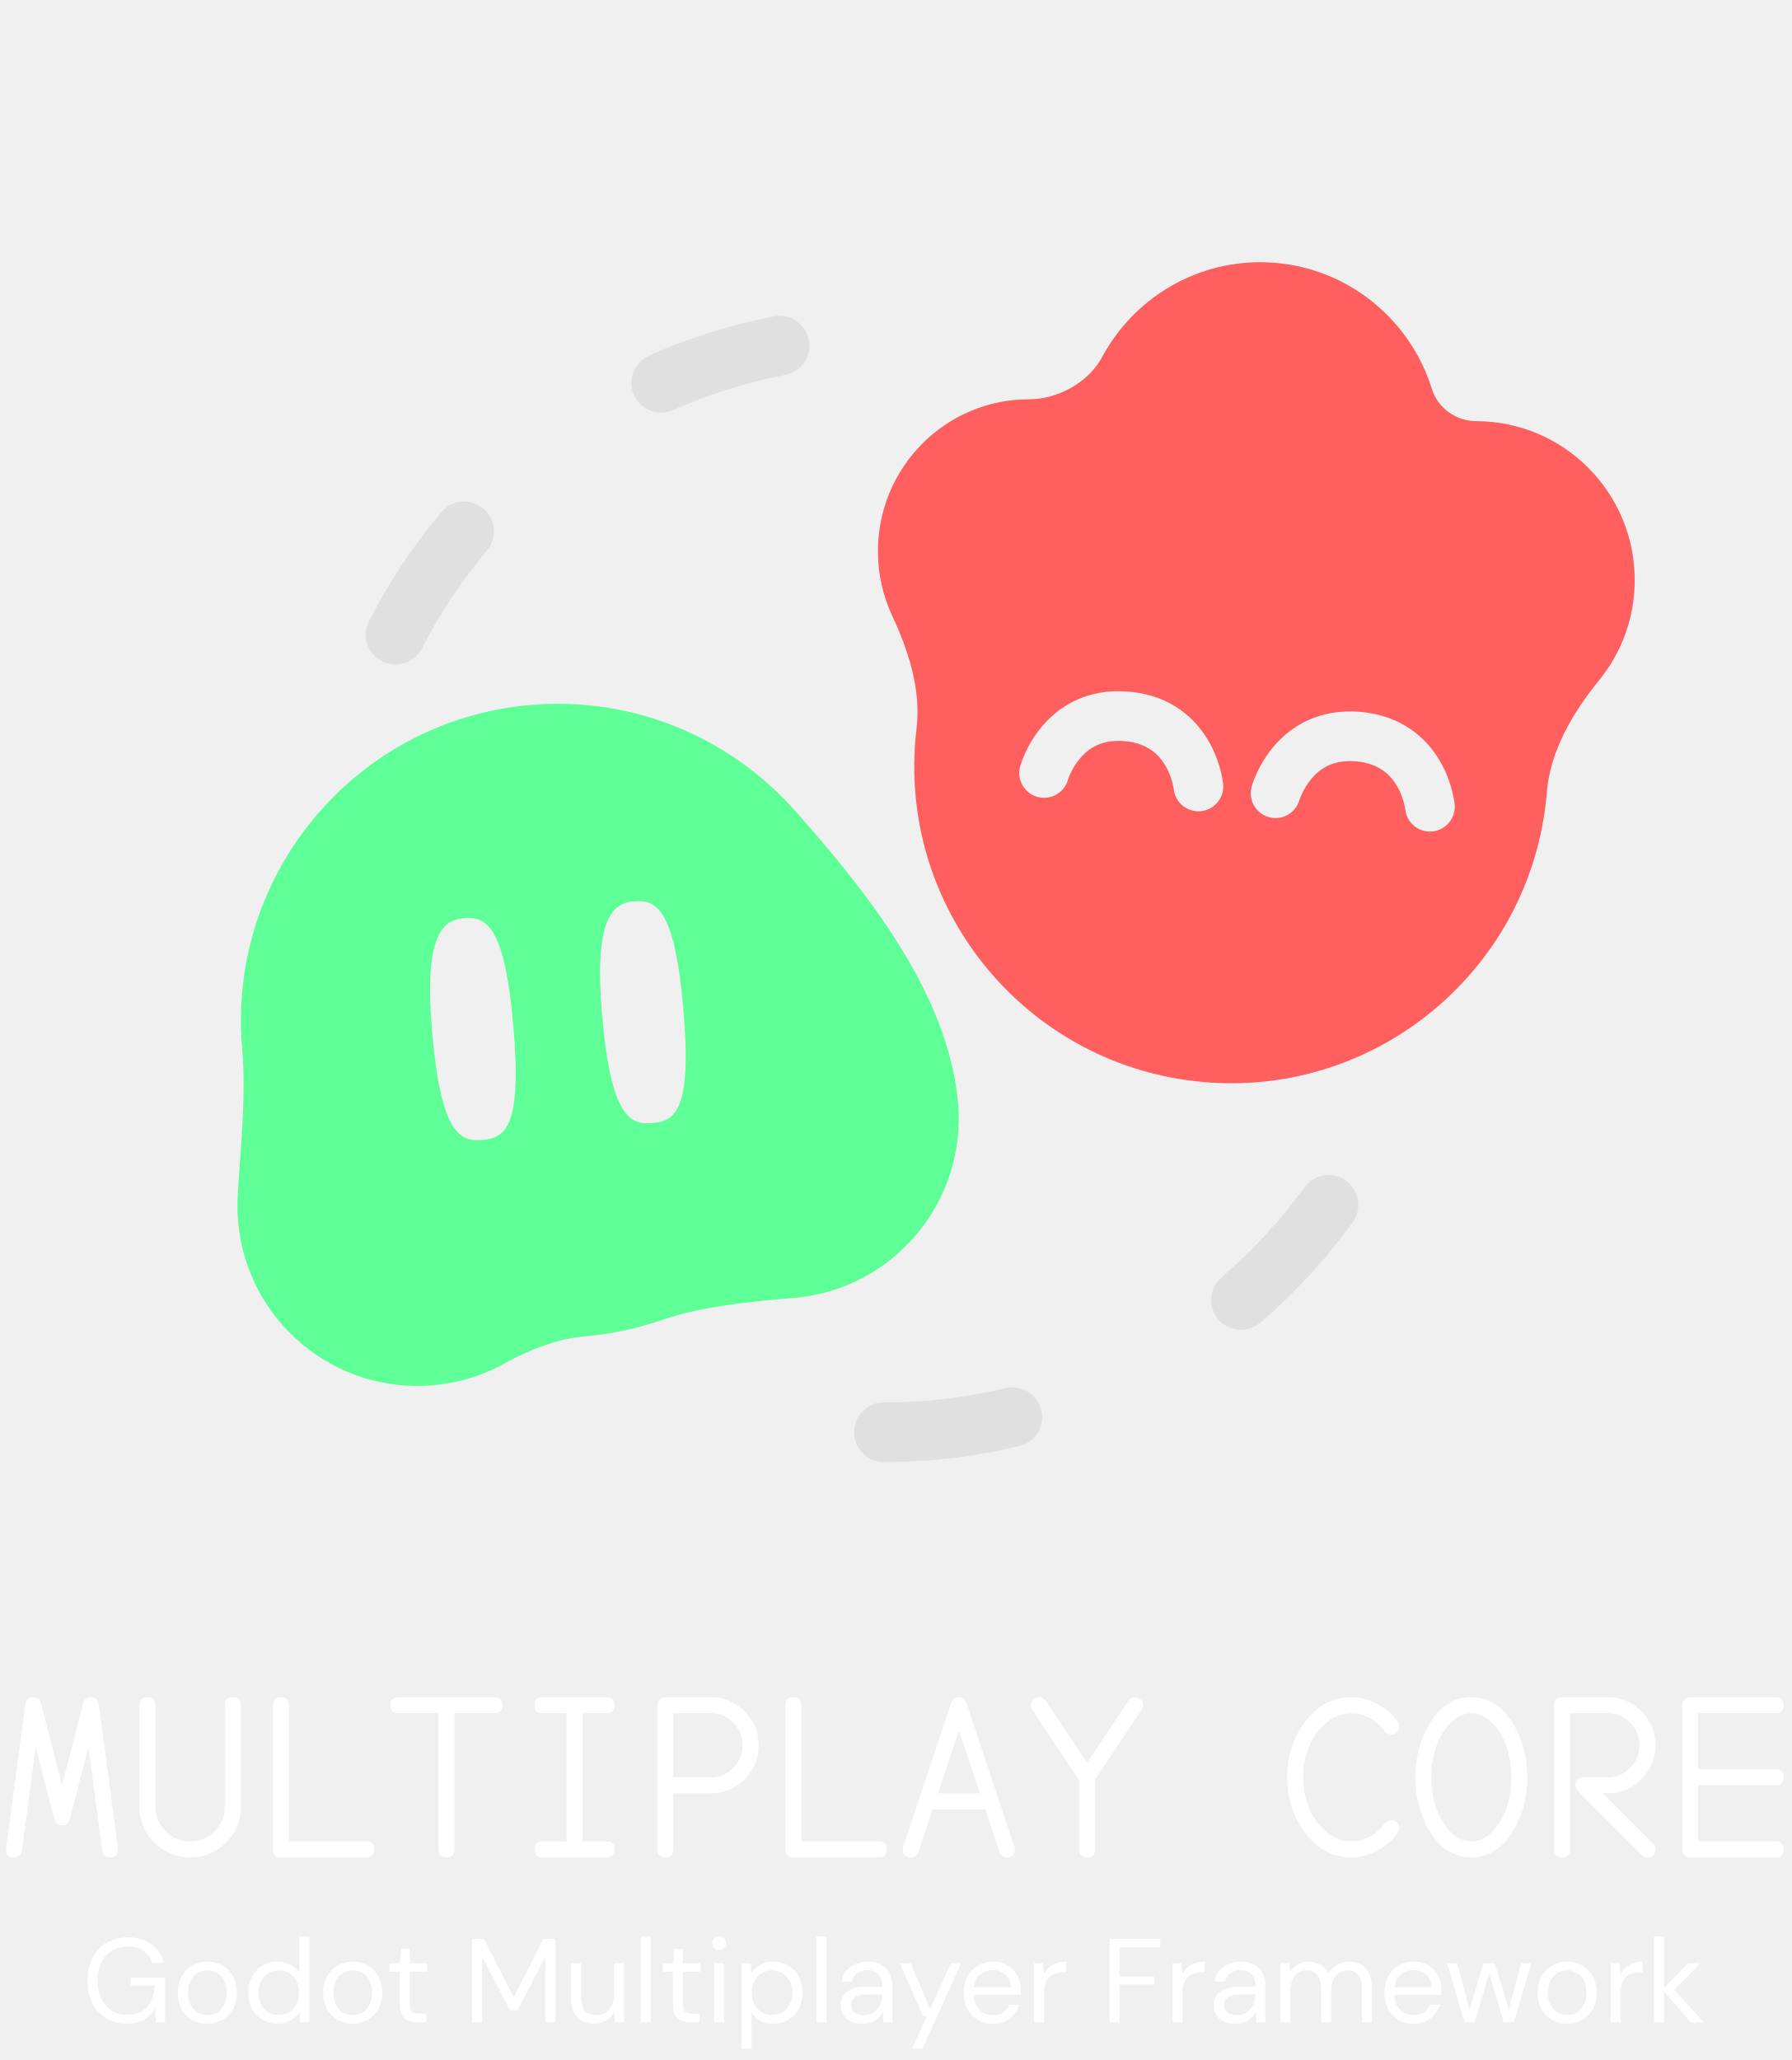
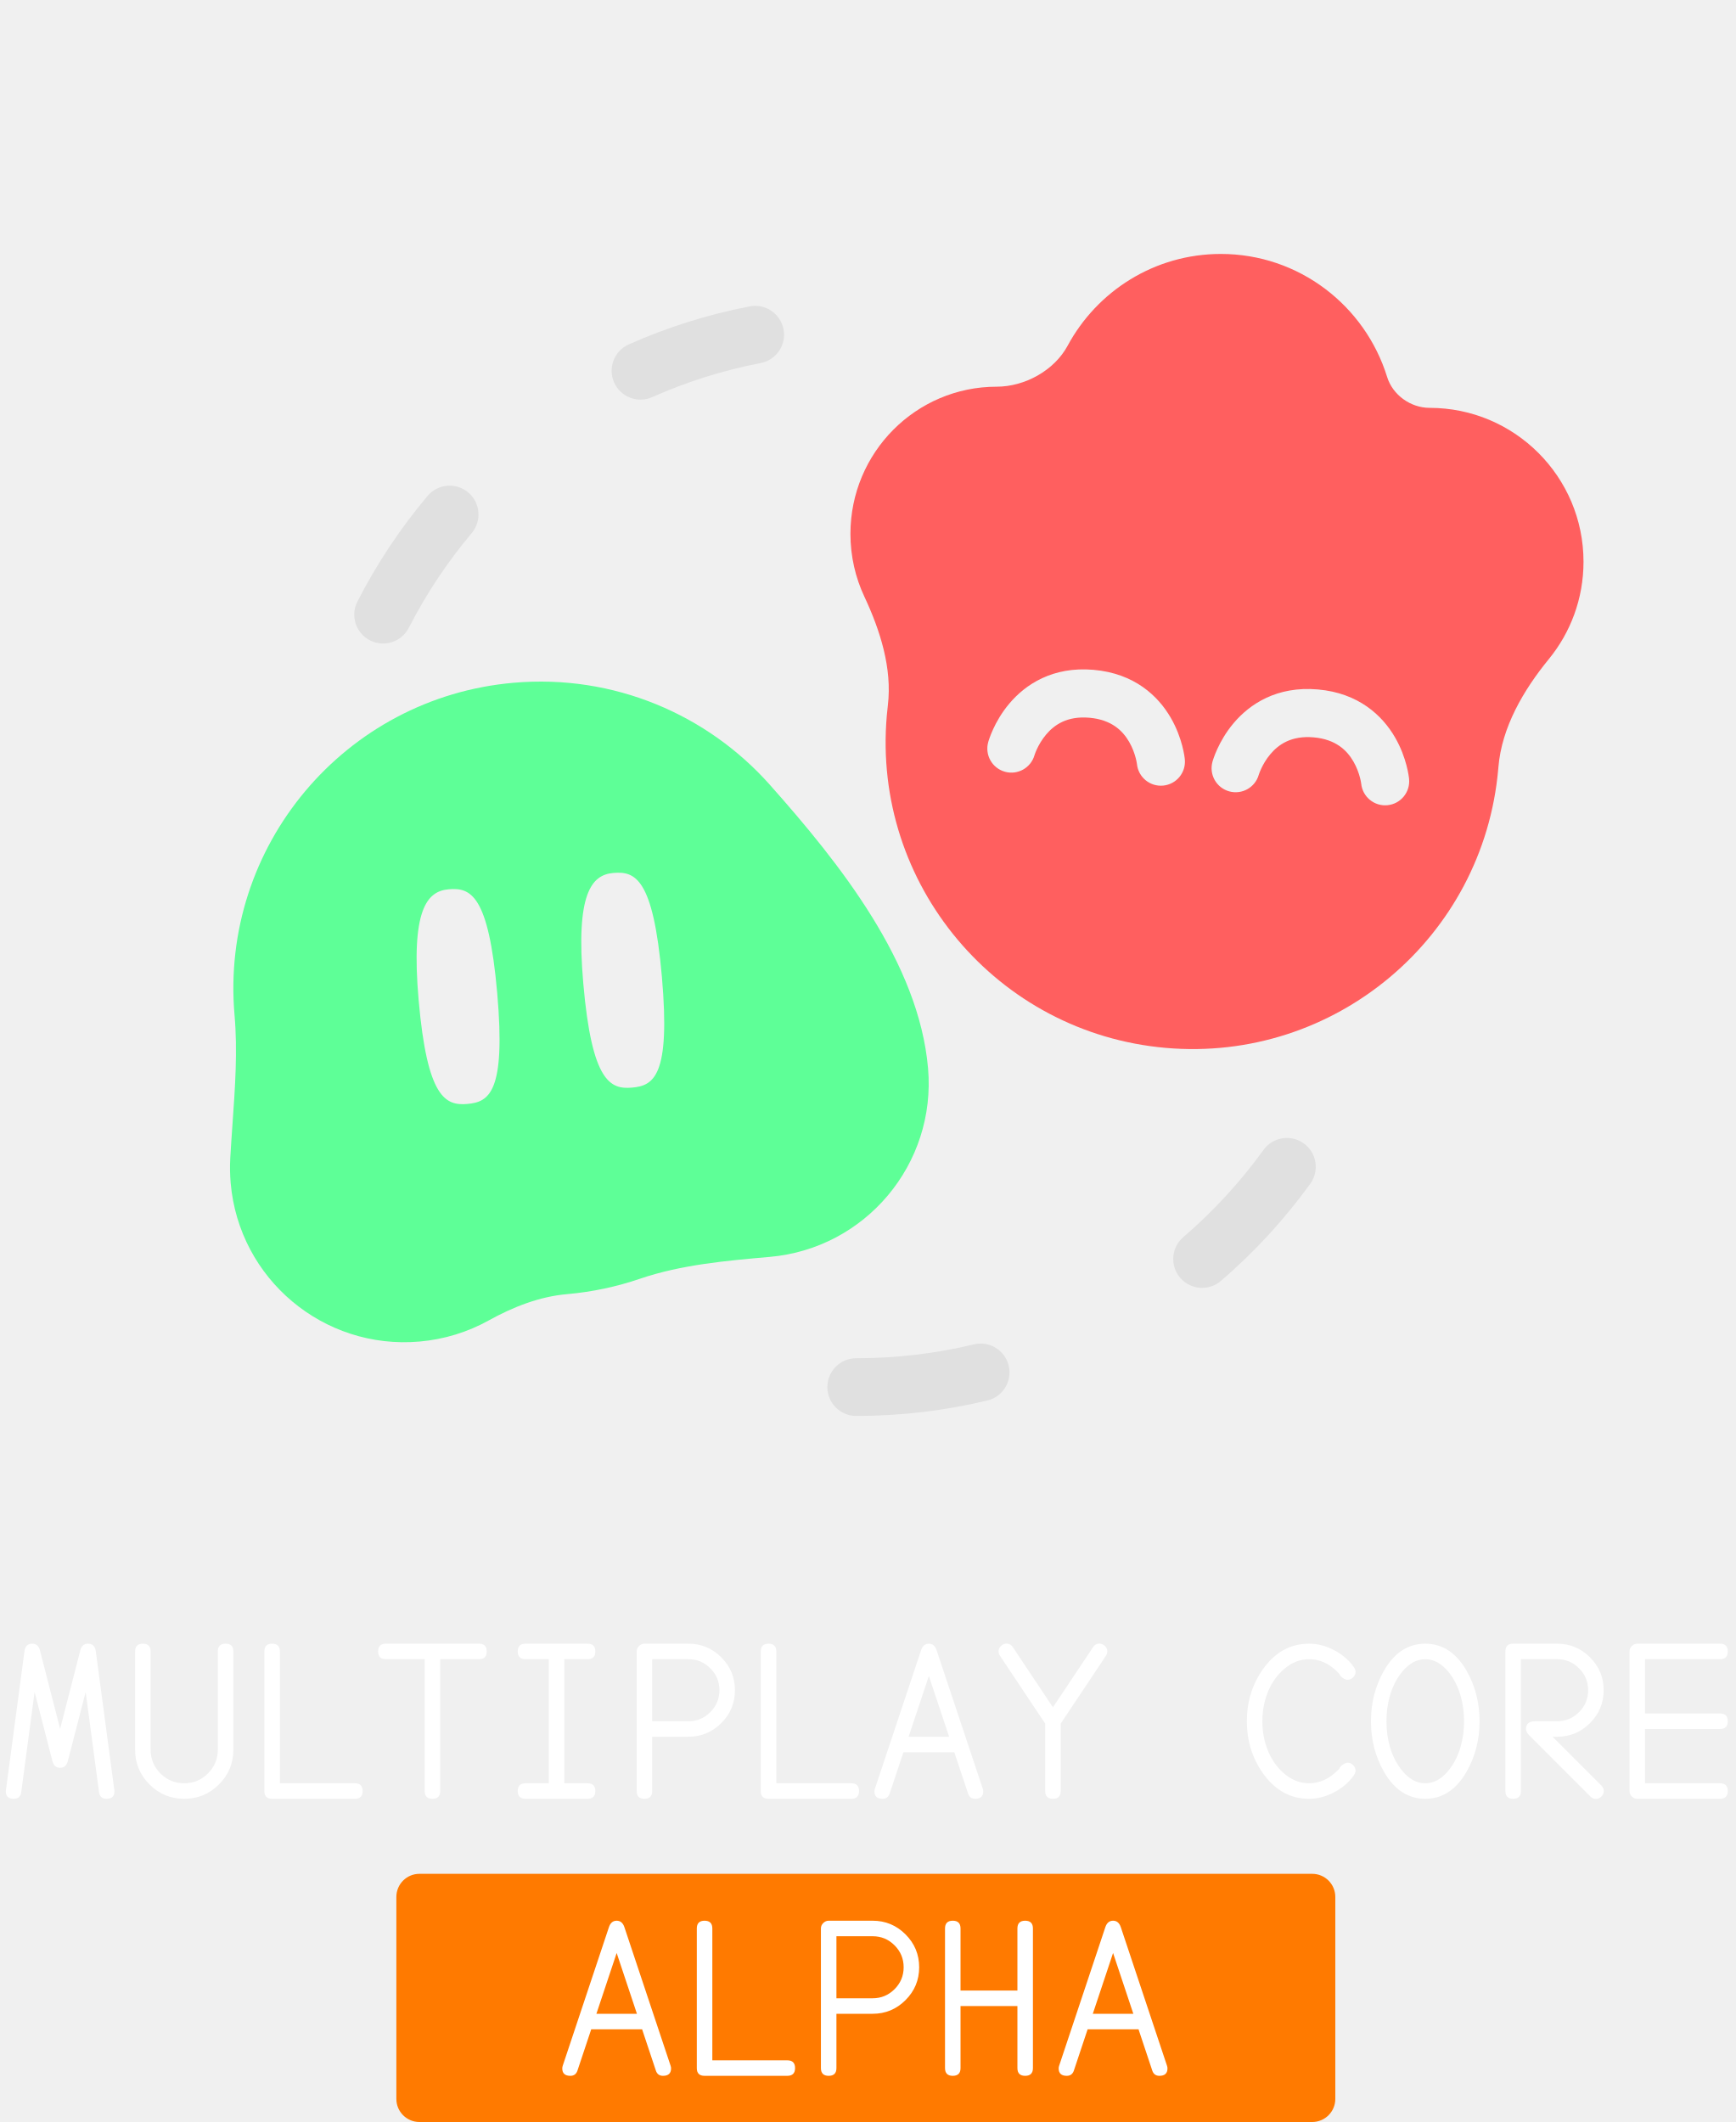
- <svg xmlns="http://www.w3.org/2000/svg" width="902" height="1037" viewBox="0 0 902 1037" fill="none">
+ <svg xmlns="http://www.w3.org/2000/svg" width="902" height="1103" viewBox="0 0 902 1103" fill="none">
  <path d="M59.469 931.076C59.469 933.692 58.107 935 55.384 935C53.055 935 51.747 933.835 51.46 931.506L44.526 879.476L35.281 915.274C34.672 917.675 33.328 918.875 31.25 918.875C29.172 918.875 27.828 917.675 27.219 915.274L17.974 879.476L11.04 931.506C10.753 933.835 9.445 935 7.116 935C4.393 935 3.031 933.692 3.031 931.076C3.031 930.861 3.049 930.646 3.085 930.431L12.706 858.352C13.029 855.701 14.373 854.375 16.738 854.375C18.816 854.375 20.16 855.54 20.769 857.869L31.25 898.665L41.731 857.869C42.34 855.54 43.648 854.375 45.655 854.375C48.092 854.375 49.471 855.701 49.794 858.352L59.415 930.431C59.451 930.646 59.469 930.861 59.469 931.076ZM121.281 909.469C121.281 916.528 118.791 922.548 113.81 927.529C108.829 932.51 102.809 935 95.75 935C88.691 935 82.671 932.51 77.69 927.529C72.709 922.548 70.219 916.528 70.219 909.469V858.406C70.219 855.719 71.562 854.375 74.25 854.375C76.938 854.375 78.281 855.719 78.281 858.406V909.469C78.281 914.27 79.983 918.391 83.388 921.831C86.828 925.235 90.948 926.938 95.75 926.938C100.552 926.938 104.655 925.235 108.059 921.831C111.499 918.391 113.219 914.27 113.219 909.469V858.406C113.219 855.719 114.563 854.375 117.25 854.375C119.938 854.375 121.281 855.719 121.281 858.406V909.469ZM188.469 930.969C188.469 933.656 187.125 935 184.438 935H141.438C138.75 935 137.406 933.674 137.406 931.022V858.406C137.406 855.719 138.75 854.375 141.438 854.375C144.125 854.375 145.469 855.719 145.469 858.406V926.938H184.438C187.125 926.938 188.469 928.281 188.469 930.969ZM252.969 858.406C252.969 861.094 251.625 862.438 248.938 862.438H228.781V930.969C228.781 933.656 227.438 935 224.75 935C222.062 935 220.719 933.656 220.719 930.969V862.438H200.562C197.875 862.438 196.531 861.094 196.531 858.406C196.531 855.719 197.875 854.375 200.562 854.375H248.938C251.625 854.375 252.969 855.719 252.969 858.406ZM309.406 930.969C309.406 933.656 308.062 935 305.375 935H273.125C270.438 935 269.094 933.656 269.094 930.969C269.094 928.281 270.438 926.938 273.125 926.938H285.219V862.438H273.125C270.438 862.438 269.094 861.094 269.094 858.406C269.094 855.719 270.438 854.375 273.125 854.375H305.375C308.062 854.375 309.406 855.719 309.406 858.406C309.406 861.094 308.062 862.438 305.375 862.438H293.281V926.938H305.375C308.062 926.938 309.406 928.281 309.406 930.969ZM381.969 878.562C381.969 885.227 379.604 890.925 374.874 895.655C370.144 900.385 364.446 902.75 357.781 902.75H338.969V930.969C338.969 933.656 337.625 935 334.938 935C332.25 935 330.906 933.656 330.906 930.969V858.406C330.906 857.331 331.3 856.4 332.089 855.611C332.913 854.787 333.863 854.375 334.938 854.375H357.781C364.446 854.375 370.144 856.74 374.874 861.47C379.604 866.2 381.969 871.898 381.969 878.562ZM373.906 878.562C373.906 874.119 372.33 870.321 369.176 867.167C366.023 864.014 362.225 862.438 357.781 862.438H338.969V894.688H357.781C362.225 894.688 366.023 893.111 369.176 889.958C372.33 886.804 373.906 883.006 373.906 878.562ZM446.469 930.969C446.469 933.656 445.125 935 442.438 935H399.438C396.75 935 395.406 933.674 395.406 931.022V858.406C395.406 855.719 396.75 854.375 399.438 854.375C402.125 854.375 403.469 855.719 403.469 858.406V926.938H442.438C445.125 926.938 446.469 928.281 446.469 930.969ZM511.022 931.13C511.022 933.71 509.625 935 506.83 935C504.967 935 503.73 934.086 503.121 932.259L495.973 910.812H469.528L462.379 932.259C461.77 934.086 460.533 935 458.67 935C455.875 935 454.478 933.71 454.478 931.13C454.478 930.664 454.567 930.18 454.746 929.679L478.719 857.761C479.471 855.504 480.815 854.375 482.75 854.375C484.685 854.375 486.029 855.504 486.781 857.761L510.754 929.679C510.933 930.18 511.022 930.664 511.022 931.13ZM493.285 902.75L482.75 871.145L472.215 902.75H493.285ZM575.522 858.352C575.522 859.141 575.272 859.911 574.77 860.664L551.281 895.924V930.969C551.281 933.656 549.938 935 547.25 935C544.562 935 543.219 933.656 543.219 930.969V895.924L519.73 860.664C519.228 859.911 518.978 859.141 518.978 858.352C518.978 857.277 519.408 856.346 520.268 855.557C521.128 854.733 522.095 854.321 523.17 854.321C524.496 854.321 525.571 854.93 526.395 856.149L547.25 887.431L568.105 856.149C568.929 854.93 570.004 854.321 571.33 854.321C572.405 854.321 573.373 854.733 574.233 855.557C575.093 856.346 575.522 857.277 575.522 858.352ZM704.522 920.326C704.522 921.115 704.218 921.957 703.609 922.853C701.1 926.436 697.696 929.356 693.396 931.614C689.132 933.871 684.796 935 680.389 935C670.678 935 662.687 930.593 656.416 921.778C650.826 913.858 648.031 904.828 648.031 894.688C648.031 884.547 650.826 875.517 656.416 867.597C662.687 858.782 670.678 854.375 680.389 854.375C684.796 854.375 689.132 855.504 693.396 857.761C697.696 860.019 701.1 862.939 703.609 866.522C704.218 867.418 704.522 868.26 704.522 869.049C704.522 870.124 704.093 871.073 703.233 871.897C702.408 872.722 701.441 873.134 700.33 873.134C699.649 873.134 698.825 872.811 697.858 872.166C696.926 871.485 696.37 870.84 696.191 870.231C696.155 870.16 695.779 869.747 695.063 868.995C690.691 864.623 685.8 862.438 680.389 862.438C675.408 862.438 670.839 864.355 666.683 868.189C662.992 871.557 660.233 875.803 658.405 880.927C656.864 885.227 656.094 889.814 656.094 894.688C656.094 899.561 656.864 904.147 658.405 908.447C660.233 913.572 662.974 917.818 666.629 921.186C670.785 925.02 675.372 926.938 680.389 926.938C685.764 926.938 690.655 924.752 695.063 920.38C695.385 920.129 695.761 919.735 696.191 919.197C696.227 918.66 696.765 918.033 697.804 917.316C698.879 916.6 699.721 916.241 700.33 916.241C701.441 916.241 702.408 916.653 703.233 917.477C704.093 918.302 704.522 919.251 704.522 920.326ZM768.969 894.688C768.969 904.327 766.711 913.088 762.196 920.971C756.821 930.324 749.673 935 740.75 935C731.828 935 724.679 930.324 719.304 920.971C714.789 913.088 712.531 904.327 712.531 894.688C712.531 885.048 714.789 876.287 719.304 868.404C724.679 859.051 731.828 854.375 740.75 854.375C749.673 854.375 756.821 859.051 762.196 868.404C766.711 876.287 768.969 885.048 768.969 894.688ZM760.906 894.688C760.906 889.993 760.315 885.586 759.133 881.465C757.735 876.592 755.585 872.399 752.683 868.888C749.099 864.588 745.122 862.438 740.75 862.438C736.378 862.438 732.401 864.588 728.817 868.888C725.915 872.399 723.765 876.592 722.368 881.465C721.185 885.586 720.594 889.993 720.594 894.688C720.594 899.382 721.185 903.789 722.368 907.91C723.765 912.783 725.915 916.976 728.817 920.487C732.401 924.787 736.378 926.938 740.75 926.938C745.122 926.938 749.099 924.787 752.683 920.487C755.585 916.976 757.735 912.783 759.133 907.91C760.315 903.789 760.906 899.382 760.906 894.688ZM833.522 930.915C833.522 932.026 833.11 932.993 832.286 933.817C831.462 934.642 830.495 935.054 829.384 935.054C828.345 935.054 827.413 934.642 826.589 933.817L794.876 902.105C793.694 900.922 793.103 899.812 793.103 898.772C793.103 896.049 794.715 894.688 797.94 894.688H809.281C813.725 894.688 817.523 893.111 820.676 889.958C823.83 886.804 825.406 883.006 825.406 878.562C825.406 874.119 823.83 870.321 820.676 867.167C817.523 864.014 813.725 862.438 809.281 862.438H790.469V930.969C790.469 933.656 789.125 935 786.438 935C783.75 935 782.406 933.656 782.406 930.969V858.352C782.406 855.701 783.732 854.375 786.384 854.375H809.281C815.946 854.375 821.644 856.74 826.374 861.47C831.104 866.2 833.469 871.898 833.469 878.562C833.469 885.227 831.104 890.925 826.374 895.655C821.644 900.385 815.946 902.75 809.281 902.75H806.916L832.286 928.12C833.11 928.944 833.522 929.876 833.522 930.915ZM897.969 930.969C897.969 933.656 896.625 935 893.938 935H850.938C849.863 935 848.913 934.606 848.089 933.817C847.3 932.993 846.906 932.044 846.906 930.969V858.406C846.906 857.331 847.3 856.4 848.089 855.611C848.913 854.787 849.863 854.375 850.938 854.375H893.938C896.625 854.375 897.969 855.719 897.969 858.406C897.969 861.094 896.625 862.438 893.938 862.438H854.969V890.656H893.938C896.625 890.656 897.969 892 897.969 894.688C897.969 897.375 896.625 898.719 893.938 898.719H854.969V926.938H893.938C896.625 926.938 897.969 928.281 897.969 930.969Z" fill="white" />
+   <rect x="206" y="974" width="488" height="129" rx="12" fill="#FF7A00" />
+   <path d="M348.772 1075.13C348.772 1077.71 347.375 1079 344.58 1079C342.717 1079 341.48 1078.09 340.871 1076.26L333.723 1054.81H307.278L300.129 1076.26C299.52 1078.09 298.283 1079 296.42 1079C293.625 1079 292.228 1077.71 292.228 1075.13C292.228 1074.66 292.317 1074.18 292.496 1073.68L316.469 1001.76C317.221 999.504 318.565 998.375 320.5 998.375C322.435 998.375 323.779 999.504 324.531 1001.76L348.504 1073.68C348.683 1074.18 348.772 1074.66 348.772 1075.13ZM331.035 1046.75L320.5 1015.14L309.965 1046.75H331.035ZM413.219 1074.97C413.219 1077.66 411.875 1079 409.188 1079H366.188C363.5 1079 362.156 1077.67 362.156 1075.02V1002.41C362.156 999.719 363.5 998.375 366.188 998.375C368.875 998.375 370.219 999.719 370.219 1002.41V1070.94H409.188C411.875 1070.94 413.219 1072.28 413.219 1074.97ZM477.719 1022.56C477.719 1029.23 475.354 1034.92 470.624 1039.65C465.894 1044.38 460.196 1046.75 453.531 1046.75H434.719V1074.97C434.719 1077.66 433.375 1079 430.688 1079C428 1079 426.656 1077.66 426.656 1074.97V1002.41C426.656 1001.33 427.05 1000.4 427.839 999.611C428.663 998.787 429.613 998.375 430.688 998.375H453.531C460.196 998.375 465.894 1000.74 470.624 1005.47C475.354 1010.2 477.719 1015.9 477.719 1022.56ZM469.656 1022.56C469.656 1018.12 468.08 1014.32 464.926 1011.17C461.773 1008.01 457.975 1006.44 453.531 1006.44H434.719V1038.69H453.531C457.975 1038.69 461.773 1037.11 464.926 1033.96C468.08 1030.8 469.656 1027.01 469.656 1022.56ZM536.844 1074.97C536.844 1077.66 535.5 1079 532.813 1079C530.125 1079 528.781 1077.66 528.781 1074.97V1042.72H499.219V1074.97C499.219 1077.66 497.875 1079 495.188 1079C492.5 1079 491.156 1077.66 491.156 1074.97V1002.41C491.156 999.719 492.5 998.375 495.188 998.375C497.875 998.375 499.219 999.719 499.219 1002.41V1034.66H528.781V1002.41C528.781 999.719 530.125 998.375 532.813 998.375C535.5 998.375 536.844 999.719 536.844 1002.41V1074.97ZM606.772 1075.13C606.772 1077.71 605.375 1079 602.58 1079C600.717 1079 599.48 1078.09 598.871 1076.26L591.723 1054.81H565.278L558.129 1076.26C557.52 1078.09 556.283 1079 554.42 1079C551.625 1079 550.228 1077.71 550.228 1075.13C550.228 1074.66 550.317 1074.18 550.496 1073.68L574.469 1001.76C575.221 999.504 576.565 998.375 578.5 998.375C580.435 998.375 581.779 999.504 582.531 1001.76L606.504 1073.68C606.683 1074.18 606.772 1074.66 606.772 1075.13ZM589.035 1046.75L578.5 1015.14L567.965 1046.75H589.035Z" fill="white" />
  <path fill-rule="evenodd" clip-rule="evenodd" d="M332.511 664.716C353.965 657.383 377.421 655.309 400.007 653.333C449.834 648.974 486.693 605.047 482.334 555.22C477.54 500.428 436.638 449.023 400.098 407.914C367.731 371.502 319.155 350.327 266.893 354.9C179.139 362.577 114.224 439.94 121.902 527.694C123.523 546.229 122.179 565.275 120.851 584.083C120.426 590.116 120.002 596.124 119.678 602.084C119.447 606.331 119.513 610.646 119.894 615.006C124.253 664.834 168.18 701.693 218.007 697.333C231.071 696.19 243.244 692.327 254.016 686.351C266.608 679.365 280.351 673.941 294.696 672.686C307.872 671.533 320.533 668.809 332.511 664.716ZM344.01 507.76C348.529 559.415 339.747 564.347 328.468 565.334C317.19 566.321 307.625 562.3 303.166 511.334C299.068 464.5 307.428 454.747 318.707 453.76C329.986 452.773 339.49 456.106 344.01 507.76ZM258.424 516.252C262.943 567.906 254.161 572.839 242.883 573.826C231.604 574.812 222.039 570.791 217.58 519.825C213.483 472.992 221.843 463.238 233.121 462.252C244.4 461.265 253.905 464.597 258.424 516.252Z" fill="#5EFF97" />
  <path fill-rule="evenodd" clip-rule="evenodd" d="M720.93 195.934C723.836 205.327 733.168 212 743 212C787.183 212 823 247.818 823 292C823 311.202 816.235 328.824 804.958 342.613C791.805 358.694 780.458 378.084 778.763 398.79C778.738 399.092 778.712 399.395 778.686 399.697C771.008 487.452 693.646 552.367 605.891 544.689C518.137 537.012 453.222 459.649 460.9 371.895C461.053 370.139 461.235 368.392 461.444 366.654C463.758 347.412 457.467 327.669 449.236 310.122C444.595 300.227 442 289.169 442 277.501C442 235.251 476.026 201.001 518 201.001C532.627 201.001 547.943 192.574 554.883 179.699C570.196 151.291 600.108 132 634.5 132C675.109 132 709.47 158.893 720.93 195.934ZM654.218 402.74C652.331 409.335 645.474 413.184 638.853 411.344C632.202 409.496 628.308 402.605 630.157 395.954L630.16 395.941C630.157 395.954 630.159 395.948 630.16 395.941L630.172 395.901L630.19 395.836C630.204 395.788 630.22 395.733 630.238 395.671C630.275 395.546 630.322 395.39 630.38 395.206C630.495 394.838 630.654 394.355 630.86 393.774C631.272 392.616 631.879 391.051 632.72 389.222C634.387 385.6 637.061 380.744 641.11 375.932C649.477 365.989 663.631 356.506 684.93 358.369C706.23 360.233 718.522 372.03 725.036 383.275C728.187 388.716 729.978 393.963 730.99 397.82C731.501 399.767 731.827 401.414 732.031 402.626C732.133 403.233 732.206 403.736 732.255 404.119C732.28 404.31 732.3 404.472 732.314 404.601C732.322 404.666 732.328 404.723 732.333 404.772L732.34 404.839L732.344 404.881C732.345 404.888 732.34 404.839 732.34 404.839L732.345 404.894C733.011 411.765 727.98 417.875 721.109 418.541C714.269 419.203 708.184 414.222 707.471 407.399L707.465 407.35L707.458 407.298C707.444 407.193 707.418 407.016 707.378 406.777C707.282 406.206 707.106 405.299 706.808 404.164C706.203 401.856 705.151 398.824 703.403 395.806C700.117 390.133 694.377 384.291 682.752 383.274C671.126 382.257 664.459 387.013 660.238 392.029C657.992 394.698 656.43 397.502 655.433 399.669C654.943 400.735 654.612 401.598 654.418 402.143C654.322 402.414 654.261 402.603 654.233 402.693L654.218 402.74ZM522.299 401.147C528.919 402.987 535.777 399.138 537.663 392.543L537.678 392.495C537.706 392.405 537.767 392.217 537.863 391.946C538.057 391.401 538.388 390.538 538.878 389.472C539.875 387.305 541.437 384.501 543.683 381.832C547.905 376.816 554.572 372.06 566.197 373.077C577.822 374.094 583.562 379.935 586.848 385.609C588.596 388.627 589.648 391.659 590.253 393.967C590.551 395.102 590.727 396.009 590.823 396.579C590.871 396.863 590.898 397.059 590.91 397.153L590.917 397.202C591.629 404.025 597.714 409.006 604.554 408.343C611.425 407.678 616.456 401.568 615.791 394.697L615.788 394.671C615.785 394.642 615.79 394.69 615.789 394.684L615.788 394.671L615.785 394.642L615.778 394.575C615.773 394.526 615.767 394.469 615.76 394.404C615.745 394.274 615.726 394.113 615.701 393.922C615.651 393.539 615.579 393.036 615.476 392.429C615.272 391.216 614.946 389.57 614.435 387.623C613.423 383.766 611.633 378.519 608.481 373.078C601.967 361.832 589.676 350.035 568.376 348.172C547.076 346.308 532.923 355.792 524.555 365.735C520.506 370.546 517.832 375.402 516.166 379.025C515.324 380.854 514.717 382.419 514.306 383.577C514.099 384.158 513.941 384.641 513.825 385.009C513.8 385.088 513.778 385.162 513.757 385.23C513.729 385.321 513.704 385.402 513.683 385.474C513.673 385.51 513.663 385.545 513.653 385.576C513.647 385.598 513.641 385.619 513.635 385.638L513.617 385.703L513.609 385.731L513.606 385.744C513.604 385.75 513.66 385.554 513.653 385.576L513.602 385.756C511.754 392.408 515.647 399.298 522.299 401.147Z" fill="#FF5F5F" />
  <path fill-rule="evenodd" clip-rule="evenodd" d="M407.23 171.151C408.797 179.285 403.472 187.15 395.337 188.717C375.677 192.503 356.804 198.495 338.983 206.427C331.415 209.795 322.549 206.391 319.18 198.822C315.811 191.254 319.216 182.388 326.785 179.019C346.668 170.169 367.729 163.482 389.664 159.258C397.799 157.691 405.663 163.016 407.23 171.151ZM243.346 255.962C249.685 261.295 250.502 270.757 245.169 277.097C232.502 292.156 221.509 308.662 212.473 326.33C208.701 333.706 199.664 336.627 192.288 332.855C184.913 329.083 181.991 320.046 185.764 312.67C195.841 292.965 208.097 274.564 222.211 257.785C227.544 251.446 237.006 250.629 243.346 255.962ZM677.629 594.343C684.343 599.196 685.852 608.573 680.999 615.287C667.541 633.907 651.934 650.87 634.543 665.812C628.259 671.21 618.789 670.493 613.39 664.209C607.991 657.925 608.709 648.455 614.993 643.056C630.602 629.645 644.609 614.422 656.685 597.714C661.538 590.999 670.914 589.49 677.629 594.343ZM524.259 709.879C526.193 717.935 521.231 726.033 513.175 727.967C491.292 733.221 468.461 736 445.001 736C436.716 736 430.001 729.284 430.001 721C430.001 712.716 436.716 706 445.001 706C466.084 706 486.565 703.503 506.171 698.796C514.227 696.862 522.325 701.824 524.259 709.879Z" fill="#E0E0E0" />
-   <path d="M63.721 1018.72C59.801 1018.72 56.361 1017.82 53.401 1016.02C50.441 1014.18 48.141 1011.64 46.501 1008.4C44.861 1005.12 44.041 1001.34 44.041 997.06C44.041 992.78 44.861 989 46.501 985.72C48.181 982.44 50.541 979.88 53.581 978.04C56.661 976.2 60.281 975.28 64.441 975.28C69.161 975.28 73.081 976.42 76.201 978.7C79.361 980.98 81.401 984.12 82.321 988.12H76.501C75.941 985.6 74.601 983.6 72.481 982.12C70.401 980.64 67.721 979.9 64.441 979.9C61.361 979.9 58.681 980.6 56.401 982C54.121 983.36 52.341 985.32 51.061 987.88C49.821 990.44 49.201 993.5 49.201 997.06C49.201 1000.62 49.821 1003.68 51.061 1006.24C52.301 1008.8 54.021 1010.78 56.221 1012.18C58.421 1013.54 60.981 1014.22 63.901 1014.22C68.381 1014.22 71.761 1012.92 74.041 1010.32C76.321 1007.68 77.621 1004.08 77.941 999.52H65.821V995.56H83.101V1018H78.481L78.061 1011.1C76.541 1013.54 74.681 1015.42 72.481 1016.74C70.281 1018.06 67.361 1018.72 63.721 1018.72ZM104.331 1018.72C101.531 1018.72 99.011 1018.08 96.771 1016.8C94.531 1015.52 92.751 1013.72 91.431 1011.4C90.151 1009.04 89.511 1006.28 89.511 1003.12C89.511 999.96 90.171 997.22 91.491 994.9C92.811 992.54 94.591 990.72 96.831 989.44C99.111 988.16 101.651 987.52 104.451 987.52C107.251 987.52 109.771 988.16 112.011 989.44C114.251 990.72 116.011 992.54 117.291 994.9C118.611 997.22 119.271 999.96 119.271 1003.12C119.271 1006.28 118.611 1009.04 117.291 1011.4C115.971 1013.72 114.171 1015.52 111.891 1016.8C109.651 1018.08 107.131 1018.72 104.331 1018.72ZM104.331 1014.4C106.051 1014.4 107.651 1013.98 109.131 1013.14C110.611 1012.3 111.811 1011.04 112.731 1009.36C113.651 1007.68 114.111 1005.6 114.111 1003.12C114.111 1000.64 113.651 998.56 112.731 996.88C111.851 995.2 110.671 993.94 109.191 993.1C107.711 992.26 106.131 991.84 104.451 991.84C102.731 991.84 101.131 992.26 99.651 993.1C98.171 993.94 96.971 995.2 96.051 996.88C95.131 998.56 94.671 1000.64 94.671 1003.12C94.671 1005.6 95.131 1007.68 96.051 1009.36C96.971 1011.04 98.151 1012.3 99.591 1013.14C101.071 1013.98 102.651 1014.4 104.331 1014.4ZM139.779 1018.72C136.819 1018.72 134.219 1018.04 131.979 1016.68C129.779 1015.32 128.059 1013.46 126.819 1011.1C125.619 1008.74 125.019 1006.06 125.019 1003.06C125.019 1000.06 125.639 997.4 126.879 995.08C128.119 992.72 129.839 990.88 132.039 989.56C134.239 988.2 136.839 987.52 139.839 987.52C142.279 987.52 144.439 988.02 146.319 989.02C148.199 990.02 149.659 991.42 150.699 993.22V974.8H155.739V1018H151.179L150.699 1013.08C149.739 1014.52 148.359 1015.82 146.559 1016.98C144.759 1018.14 142.499 1018.72 139.779 1018.72ZM140.319 1014.34C142.319 1014.34 144.079 1013.88 145.599 1012.96C147.159 1012 148.359 1010.68 149.199 1009C150.079 1007.32 150.519 1005.36 150.519 1003.12C150.519 1000.88 150.079 998.92 149.199 997.24C148.359 995.56 147.159 994.26 145.599 993.34C144.079 992.38 142.319 991.9 140.319 991.9C138.359 991.9 136.599 992.38 135.039 993.34C133.519 994.26 132.319 995.56 131.439 997.24C130.599 998.92 130.179 1000.88 130.179 1003.12C130.179 1005.36 130.599 1007.32 131.439 1009C132.319 1010.68 133.519 1012 135.039 1012.96C136.599 1013.88 138.359 1014.34 140.319 1014.34ZM177.514 1018.72C174.714 1018.72 172.194 1018.08 169.954 1016.8C167.714 1015.52 165.934 1013.72 164.614 1011.4C163.334 1009.04 162.694 1006.28 162.694 1003.12C162.694 999.96 163.354 997.22 164.674 994.9C165.994 992.54 167.774 990.72 170.014 989.44C172.294 988.16 174.834 987.52 177.634 987.52C180.434 987.52 182.954 988.16 185.194 989.44C187.434 990.72 189.194 992.54 190.474 994.9C191.794 997.22 192.454 999.96 192.454 1003.12C192.454 1006.28 191.794 1009.04 190.474 1011.4C189.154 1013.72 187.354 1015.52 185.074 1016.8C182.834 1018.08 180.314 1018.72 177.514 1018.72ZM177.514 1014.4C179.234 1014.4 180.834 1013.98 182.314 1013.14C183.794 1012.3 184.994 1011.04 185.914 1009.36C186.834 1007.68 187.294 1005.6 187.294 1003.12C187.294 1000.64 186.834 998.56 185.914 996.88C185.034 995.2 183.854 993.94 182.374 993.1C180.894 992.26 179.314 991.84 177.634 991.84C175.914 991.84 174.314 992.26 172.834 993.1C171.354 993.94 170.154 995.2 169.234 996.88C168.314 998.56 167.854 1000.64 167.854 1003.12C167.854 1005.6 168.314 1007.68 169.234 1009.36C170.154 1011.04 171.334 1012.3 172.774 1013.14C174.254 1013.98 175.834 1014.4 177.514 1014.4ZM210.05 1018C207.33 1018 205.19 1017.34 203.63 1016.02C202.07 1014.7 201.29 1012.32 201.29 1008.88V992.5H196.13V988.24H201.29L201.95 981.1H206.33V988.24H215.09V992.5H206.33V1008.88C206.33 1010.76 206.71 1012.04 207.47 1012.72C208.23 1013.36 209.57 1013.68 211.49 1013.68H214.61V1018H210.05ZM237.672 1018V976H243.552L258.672 1005.28L273.672 976H279.612V1018H274.572V985L260.532 1012H256.752L242.712 985.06V1018H237.672ZM299.033 1018.72C295.513 1018.72 292.713 1017.66 290.633 1015.54C288.553 1013.38 287.513 1010.08 287.513 1005.64V988.24H292.553V1005.1C292.553 1011.3 295.093 1014.4 300.173 1014.4C302.773 1014.4 304.913 1013.48 306.593 1011.64C308.313 1009.76 309.173 1007.1 309.173 1003.66V988.24H314.213V1018H309.653L309.293 1012.66C308.373 1014.54 306.993 1016.02 305.153 1017.1C303.353 1018.18 301.313 1018.72 299.033 1018.72ZM322.509 1018V974.8H327.549V1018H322.509ZM347.57 1018C344.85 1018 342.71 1017.34 341.15 1016.02C339.59 1014.7 338.81 1012.32 338.81 1008.88V992.5H333.65V988.24H338.81L339.47 981.1H343.85V988.24H352.61V992.5H343.85V1008.88C343.85 1010.76 344.23 1012.04 344.99 1012.72C345.75 1013.36 347.09 1013.68 349.01 1013.68H352.13V1018H347.57ZM362.073 981.64C361.073 981.64 360.233 981.32 359.553 980.68C358.913 980 358.593 979.16 358.593 978.16C358.593 977.2 358.913 976.4 359.553 975.76C360.233 975.12 361.073 974.8 362.073 974.8C363.033 974.8 363.853 975.12 364.533 975.76C365.213 976.4 365.553 977.2 365.553 978.16C365.553 979.16 365.213 980 364.533 980.68C363.853 981.32 363.033 981.64 362.073 981.64ZM359.553 1018V988.24H364.593V1018H359.553ZM373.369 1031.2V988.24H377.929L378.409 993.16C379.369 991.72 380.729 990.42 382.489 989.26C384.289 988.1 386.569 987.52 389.329 987.52C392.289 987.52 394.869 988.2 397.069 989.56C399.269 990.92 400.969 992.78 402.169 995.14C403.409 997.5 404.029 1000.18 404.029 1003.18C404.029 1006.18 403.409 1008.86 402.169 1011.22C400.969 1013.54 399.249 1015.38 397.009 1016.74C394.809 1018.06 392.229 1018.72 389.269 1018.72C386.829 1018.72 384.649 1018.22 382.729 1017.22C380.849 1016.22 379.409 1014.82 378.409 1013.02V1031.2H373.369ZM388.729 1014.34C390.729 1014.34 392.489 1013.88 394.009 1012.96C395.529 1012 396.729 1010.68 397.609 1009C398.489 1007.32 398.929 1005.36 398.929 1003.12C398.929 1000.88 398.489 998.92 397.609 997.24C396.729 995.56 395.529 994.26 394.009 993.34C392.489 992.38 390.729 991.9 388.729 991.9C386.729 991.9 384.969 992.38 383.449 993.34C381.929 994.26 380.729 995.56 379.849 997.24C378.969 998.92 378.529 1000.88 378.529 1003.12C378.529 1005.36 378.969 1007.32 379.849 1009C380.729 1010.68 381.929 1012 383.449 1012.96C384.969 1013.88 386.729 1014.34 388.729 1014.34ZM411.044 1018V974.8H416.084V1018H411.044ZM434.245 1018.72C431.765 1018.72 429.705 1018.3 428.065 1017.46C426.425 1016.62 425.205 1015.5 424.405 1014.1C423.605 1012.7 423.205 1011.18 423.205 1009.54C423.205 1006.5 424.365 1004.16 426.685 1002.52C429.005 1000.88 432.165 1000.06 436.165 1000.06H444.205V999.7C444.205 997.1 443.525 995.14 442.165 993.82C440.805 992.46 438.985 991.78 436.705 991.78C434.745 991.78 433.045 992.28 431.605 993.28C430.205 994.24 429.325 995.66 428.965 997.54H423.805C424.005 995.38 424.725 993.56 425.965 992.08C427.245 990.6 428.825 989.48 430.705 988.72C432.585 987.92 434.585 987.52 436.705 987.52C440.865 987.52 443.985 988.64 446.065 990.88C448.185 993.08 449.245 996.02 449.245 999.7V1018H444.745L444.445 1012.66C443.605 1014.34 442.365 1015.78 440.725 1016.98C439.125 1018.14 436.965 1018.72 434.245 1018.72ZM435.025 1014.46C436.945 1014.46 438.585 1013.96 439.945 1012.96C441.345 1011.96 442.405 1010.66 443.125 1009.06C443.845 1007.46 444.205 1005.78 444.205 1004.02V1003.96H436.585C433.625 1003.96 431.525 1004.48 430.285 1005.52C429.085 1006.52 428.485 1007.78 428.485 1009.3C428.485 1010.86 429.045 1012.12 430.165 1013.08C431.325 1014 432.945 1014.46 435.025 1014.46ZM459.167 1031.2L466.547 1015.12H464.807L452.987 988.24H458.447L468.287 1011.4L478.727 988.24H483.947L464.447 1031.2H459.167ZM499.834 1018.72C496.994 1018.72 494.474 1018.08 492.274 1016.8C490.074 1015.48 488.334 1013.66 487.054 1011.34C485.814 1009.02 485.194 1006.28 485.194 1003.12C485.194 1000 485.814 997.28 487.054 994.96C488.294 992.6 490.014 990.78 492.214 989.5C494.454 988.18 497.034 987.52 499.954 987.52C502.834 987.52 505.314 988.18 507.394 989.5C509.514 990.78 511.134 992.48 512.254 994.6C513.374 996.72 513.934 999 513.934 1001.44C513.934 1001.88 513.914 1002.32 513.874 1002.76C513.874 1003.2 513.874 1003.7 513.874 1004.26H490.174C490.294 1006.54 490.814 1008.44 491.734 1009.96C492.694 1011.44 493.874 1012.56 495.274 1013.32C496.714 1014.08 498.234 1014.46 499.834 1014.46C501.914 1014.46 503.654 1013.98 505.054 1013.02C506.454 1012.06 507.474 1010.76 508.114 1009.12H513.094C512.294 1011.88 510.754 1014.18 508.474 1016.02C506.234 1017.82 503.354 1018.72 499.834 1018.72ZM499.834 991.78C497.434 991.78 495.294 992.52 493.414 994C491.574 995.44 490.514 997.56 490.234 1000.36H508.954C508.834 997.68 507.914 995.58 506.194 994.06C504.474 992.54 502.354 991.78 499.834 991.78ZM520.615 1018V988.24H525.175L525.595 993.94C526.515 991.98 527.915 990.42 529.795 989.26C531.675 988.1 533.995 987.52 536.755 987.52V992.8H535.375C533.615 992.8 531.995 993.12 530.515 993.76C529.035 994.36 527.855 995.4 526.975 996.88C526.095 998.36 525.655 1000.4 525.655 1003V1018H520.615ZM558.59 1018V976H584.15V980.14H563.63V994.9H581.09V998.98H563.63V1018H558.59ZM590.341 1018V988.24H594.901L595.321 993.94C596.241 991.98 597.641 990.42 599.521 989.26C601.401 988.1 603.721 987.52 606.481 987.52V992.8H605.101C603.341 992.8 601.721 993.12 600.241 993.76C598.761 994.36 597.581 995.4 596.701 996.88C595.821 998.36 595.381 1000.4 595.381 1003V1018H590.341ZM622.038 1018.72C619.558 1018.72 617.498 1018.3 615.858 1017.46C614.218 1016.62 612.998 1015.5 612.198 1014.1C611.398 1012.7 610.998 1011.18 610.998 1009.54C610.998 1006.5 612.158 1004.16 614.478 1002.52C616.798 1000.88 619.958 1000.06 623.958 1000.06H631.998V999.7C631.998 997.1 631.318 995.14 629.958 993.82C628.598 992.46 626.778 991.78 624.498 991.78C622.538 991.78 620.838 992.28 619.398 993.28C617.998 994.24 617.118 995.66 616.758 997.54H611.598C611.798 995.38 612.518 993.56 613.758 992.08C615.038 990.6 616.618 989.48 618.498 988.72C620.378 987.92 622.378 987.52 624.498 987.52C628.658 987.52 631.778 988.64 633.858 990.88C635.978 993.08 637.038 996.02 637.038 999.7V1018H632.538L632.238 1012.66C631.398 1014.34 630.158 1015.78 628.518 1016.98C626.918 1018.14 624.758 1018.72 622.038 1018.72ZM622.818 1014.46C624.738 1014.46 626.378 1013.96 627.738 1012.96C629.138 1011.96 630.198 1010.66 630.918 1009.06C631.638 1007.46 631.998 1005.78 631.998 1004.02V1003.96H624.378C621.418 1003.96 619.318 1004.48 618.078 1005.52C616.878 1006.52 616.278 1007.78 616.278 1009.3C616.278 1010.86 616.838 1012.12 617.958 1013.08C619.118 1014 620.738 1014.46 622.818 1014.46ZM644.599 1018V988.24H649.159L649.519 992.56C650.479 990.96 651.759 989.72 653.359 988.84C654.959 987.96 656.759 987.52 658.759 987.52C661.119 987.52 663.139 988 664.819 988.96C666.539 989.92 667.859 991.38 668.779 993.34C669.819 991.54 671.239 990.12 673.039 989.08C674.879 988.04 676.859 987.52 678.979 987.52C682.539 987.52 685.379 988.6 687.499 990.76C689.619 992.88 690.679 996.16 690.679 1000.6V1018H685.699V1001.14C685.699 998.06 685.079 995.74 683.839 994.18C682.599 992.62 680.819 991.84 678.499 991.84C676.099 991.84 674.099 992.78 672.499 994.66C670.939 996.5 670.159 999.14 670.159 1002.58V1018H665.119V1001.14C665.119 998.06 664.499 995.74 663.259 994.18C662.019 992.62 660.239 991.84 657.919 991.84C655.559 991.84 653.579 992.78 651.979 994.66C650.419 996.5 649.639 999.14 649.639 1002.58V1018H644.599ZM711.651 1018.72C708.811 1018.72 706.291 1018.08 704.091 1016.8C701.891 1015.48 700.151 1013.66 698.871 1011.34C697.631 1009.02 697.011 1006.28 697.011 1003.12C697.011 1000 697.631 997.28 698.871 994.96C700.111 992.6 701.831 990.78 704.031 989.5C706.271 988.18 708.851 987.52 711.771 987.52C714.651 987.52 717.131 988.18 719.211 989.5C721.331 990.78 722.951 992.48 724.071 994.6C725.191 996.72 725.751 999 725.751 1001.44C725.751 1001.88 725.731 1002.32 725.691 1002.76C725.691 1003.2 725.691 1003.7 725.691 1004.26H701.991C702.111 1006.54 702.631 1008.44 703.551 1009.96C704.511 1011.44 705.691 1012.56 707.091 1013.32C708.531 1014.08 710.051 1014.46 711.651 1014.46C713.731 1014.46 715.471 1013.98 716.871 1013.02C718.271 1012.06 719.291 1010.76 719.931 1009.12H724.911C724.111 1011.88 722.571 1014.18 720.291 1016.02C718.051 1017.82 715.171 1018.72 711.651 1018.72ZM711.651 991.78C709.251 991.78 707.111 992.52 705.231 994C703.391 995.44 702.331 997.56 702.051 1000.36H720.771C720.651 997.68 719.731 995.58 718.011 994.06C716.291 992.54 714.171 991.78 711.651 991.78ZM737.259 1018L728.559 988.24H733.599L739.899 1011.58L746.859 988.24H752.559L759.579 1011.58L765.819 988.24H770.919L762.219 1018H757.059L749.739 993.46L742.419 1018H737.259ZM788.94 1018.72C786.14 1018.72 783.62 1018.08 781.38 1016.8C779.14 1015.52 777.36 1013.72 776.04 1011.4C774.76 1009.04 774.12 1006.28 774.12 1003.12C774.12 999.96 774.78 997.22 776.1 994.9C777.42 992.54 779.2 990.72 781.44 989.44C783.72 988.16 786.26 987.52 789.06 987.52C791.86 987.52 794.38 988.16 796.62 989.44C798.86 990.72 800.62 992.54 801.9 994.9C803.22 997.22 803.88 999.96 803.88 1003.12C803.88 1006.28 803.22 1009.04 801.9 1011.4C800.58 1013.72 798.78 1015.52 796.5 1016.8C794.26 1018.08 791.74 1018.72 788.94 1018.72ZM788.94 1014.4C790.66 1014.4 792.26 1013.98 793.74 1013.14C795.22 1012.3 796.42 1011.04 797.34 1009.36C798.26 1007.68 798.72 1005.6 798.72 1003.12C798.72 1000.64 798.26 998.56 797.34 996.88C796.46 995.2 795.28 993.94 793.8 993.1C792.32 992.26 790.74 991.84 789.06 991.84C787.34 991.84 785.74 992.26 784.26 993.1C782.78 993.94 781.58 995.2 780.66 996.88C779.74 998.56 779.28 1000.64 779.28 1003.12C779.28 1005.6 779.74 1007.68 780.66 1009.36C781.58 1011.04 782.76 1012.3 784.2 1013.14C785.68 1013.98 787.26 1014.4 788.94 1014.4ZM810.888 1018V988.24H815.448L815.868 993.94C816.788 991.98 818.188 990.42 820.068 989.26C821.948 988.1 824.268 987.52 827.028 987.52V992.8H825.648C823.888 992.8 822.268 993.12 820.788 993.76C819.308 994.36 818.128 995.4 817.248 996.88C816.368 998.36 815.928 1000.4 815.928 1003V1018H810.888ZM832.685 1018V974.8H837.725V1000.78L849.905 988.24H856.085L842.885 1001.68L857.765 1018H851.345L837.725 1002.58V1018H832.685Z" fill="white" />
</svg>
